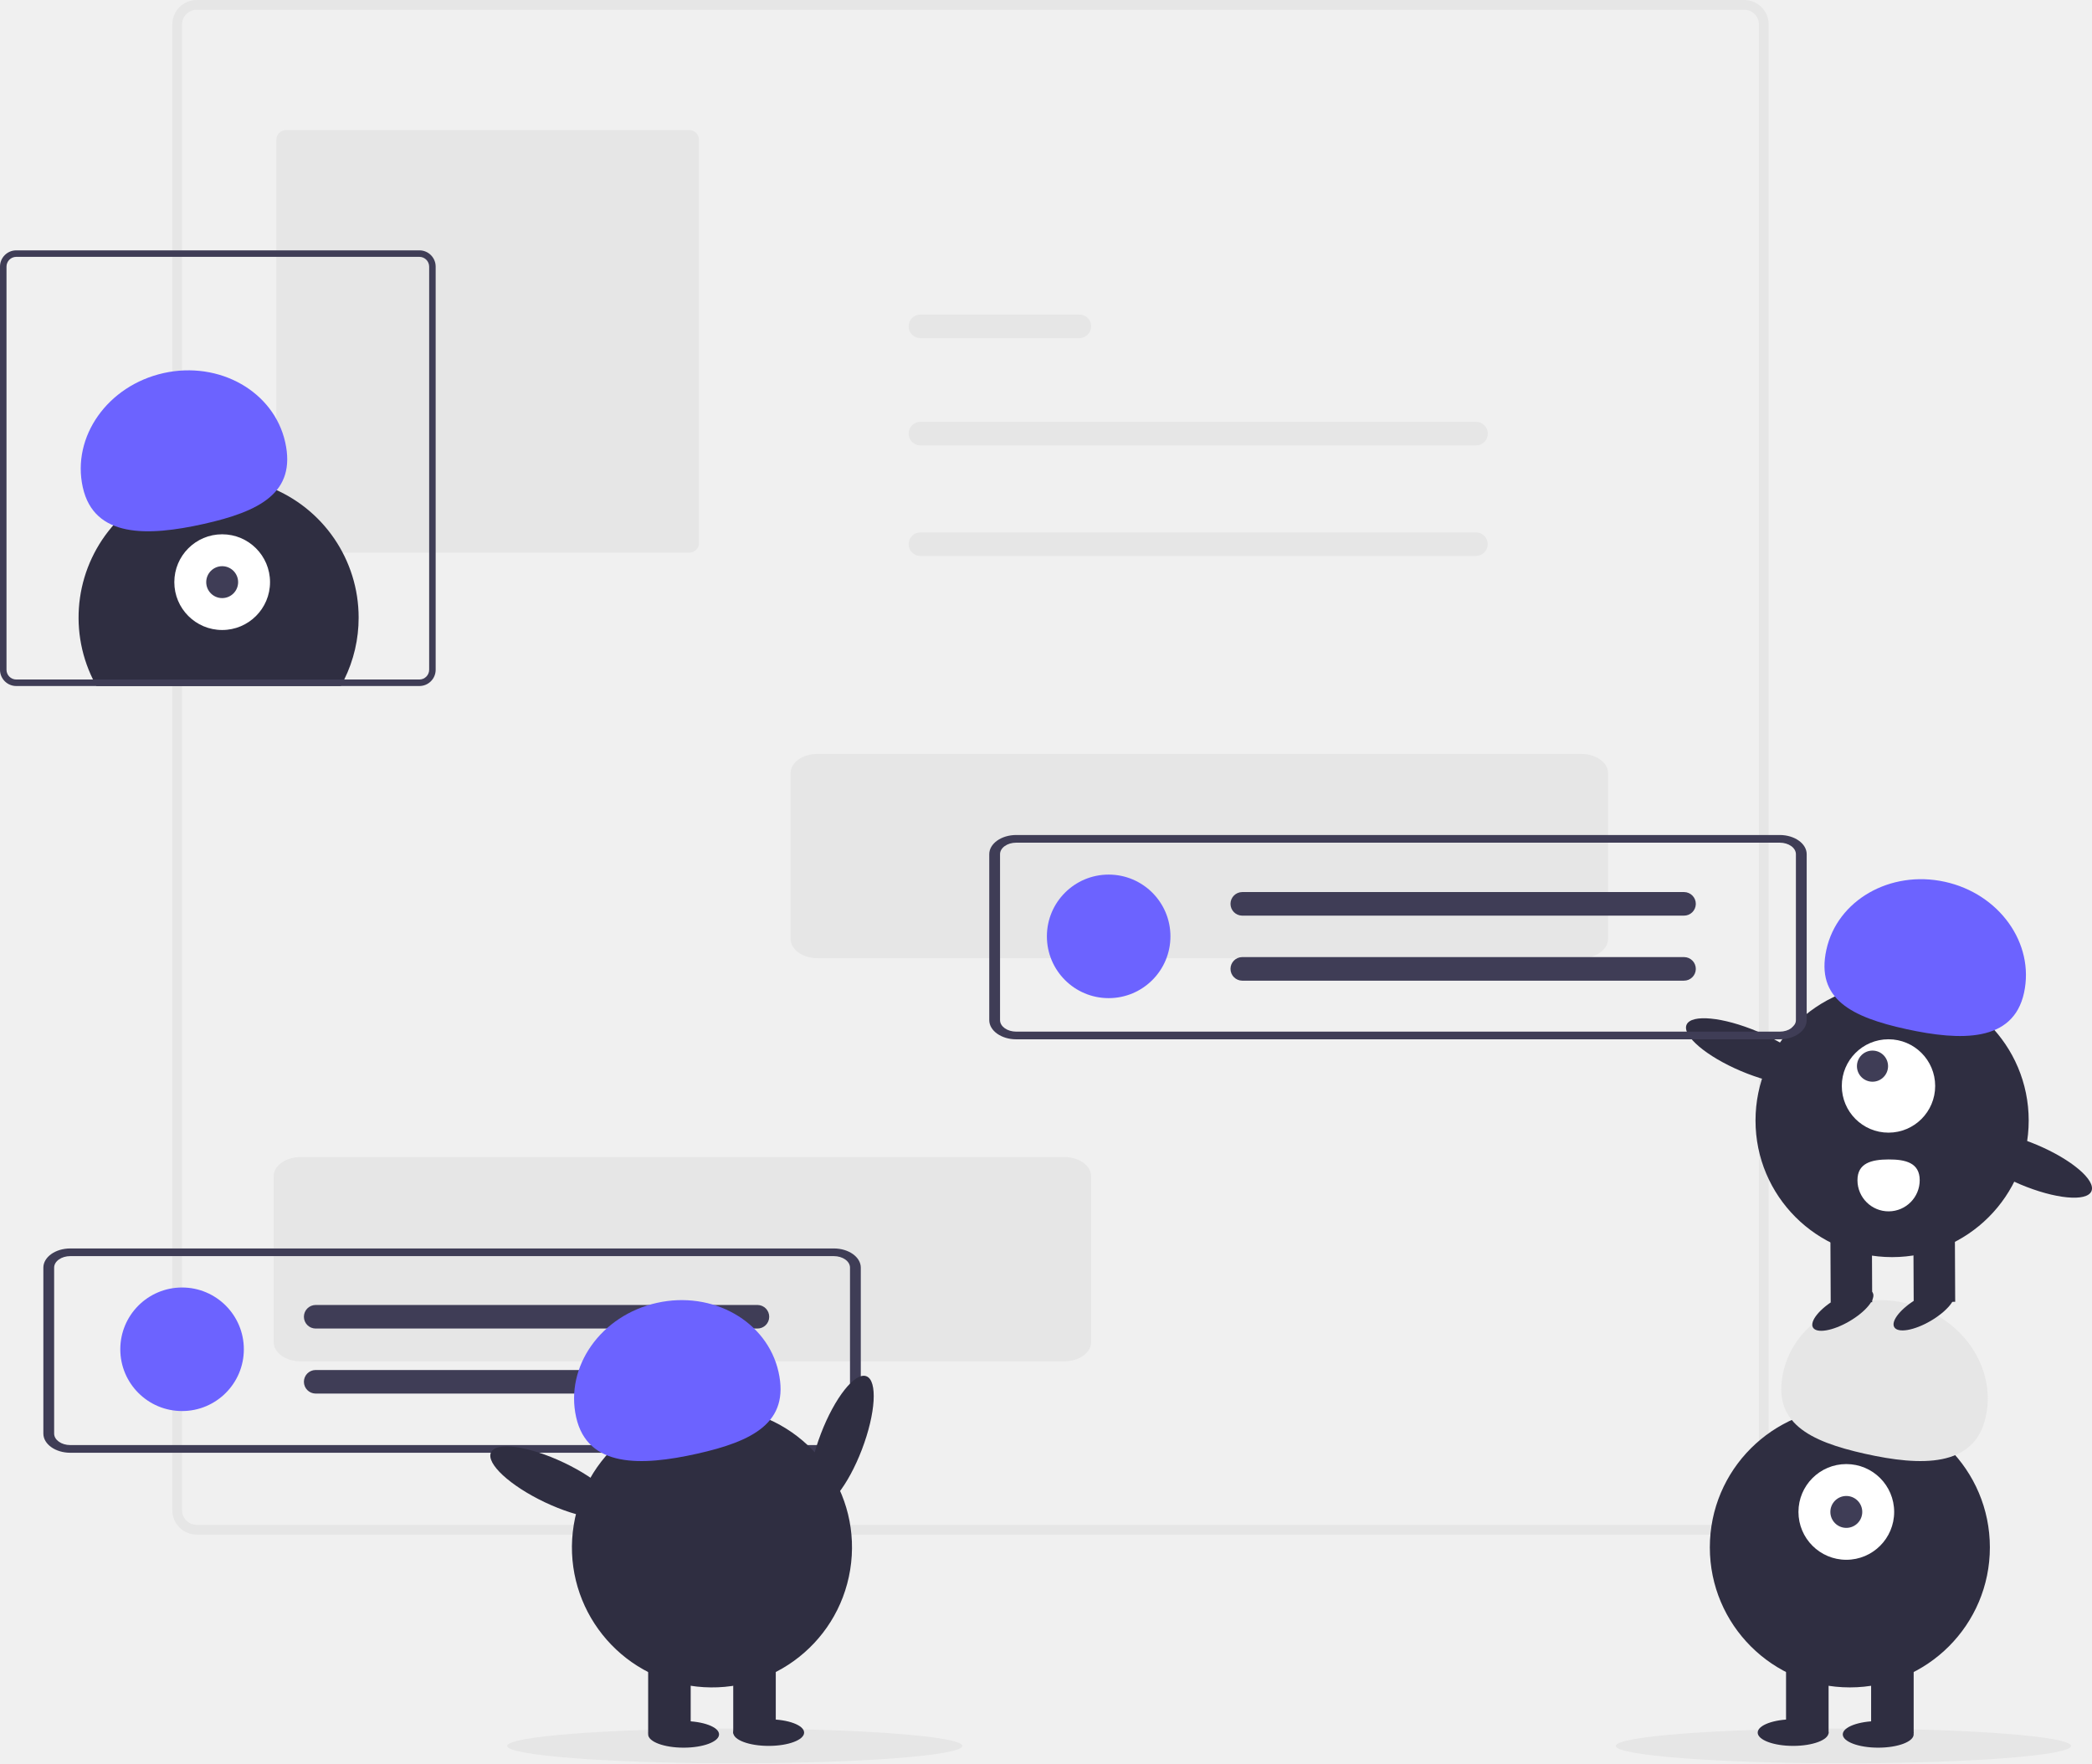
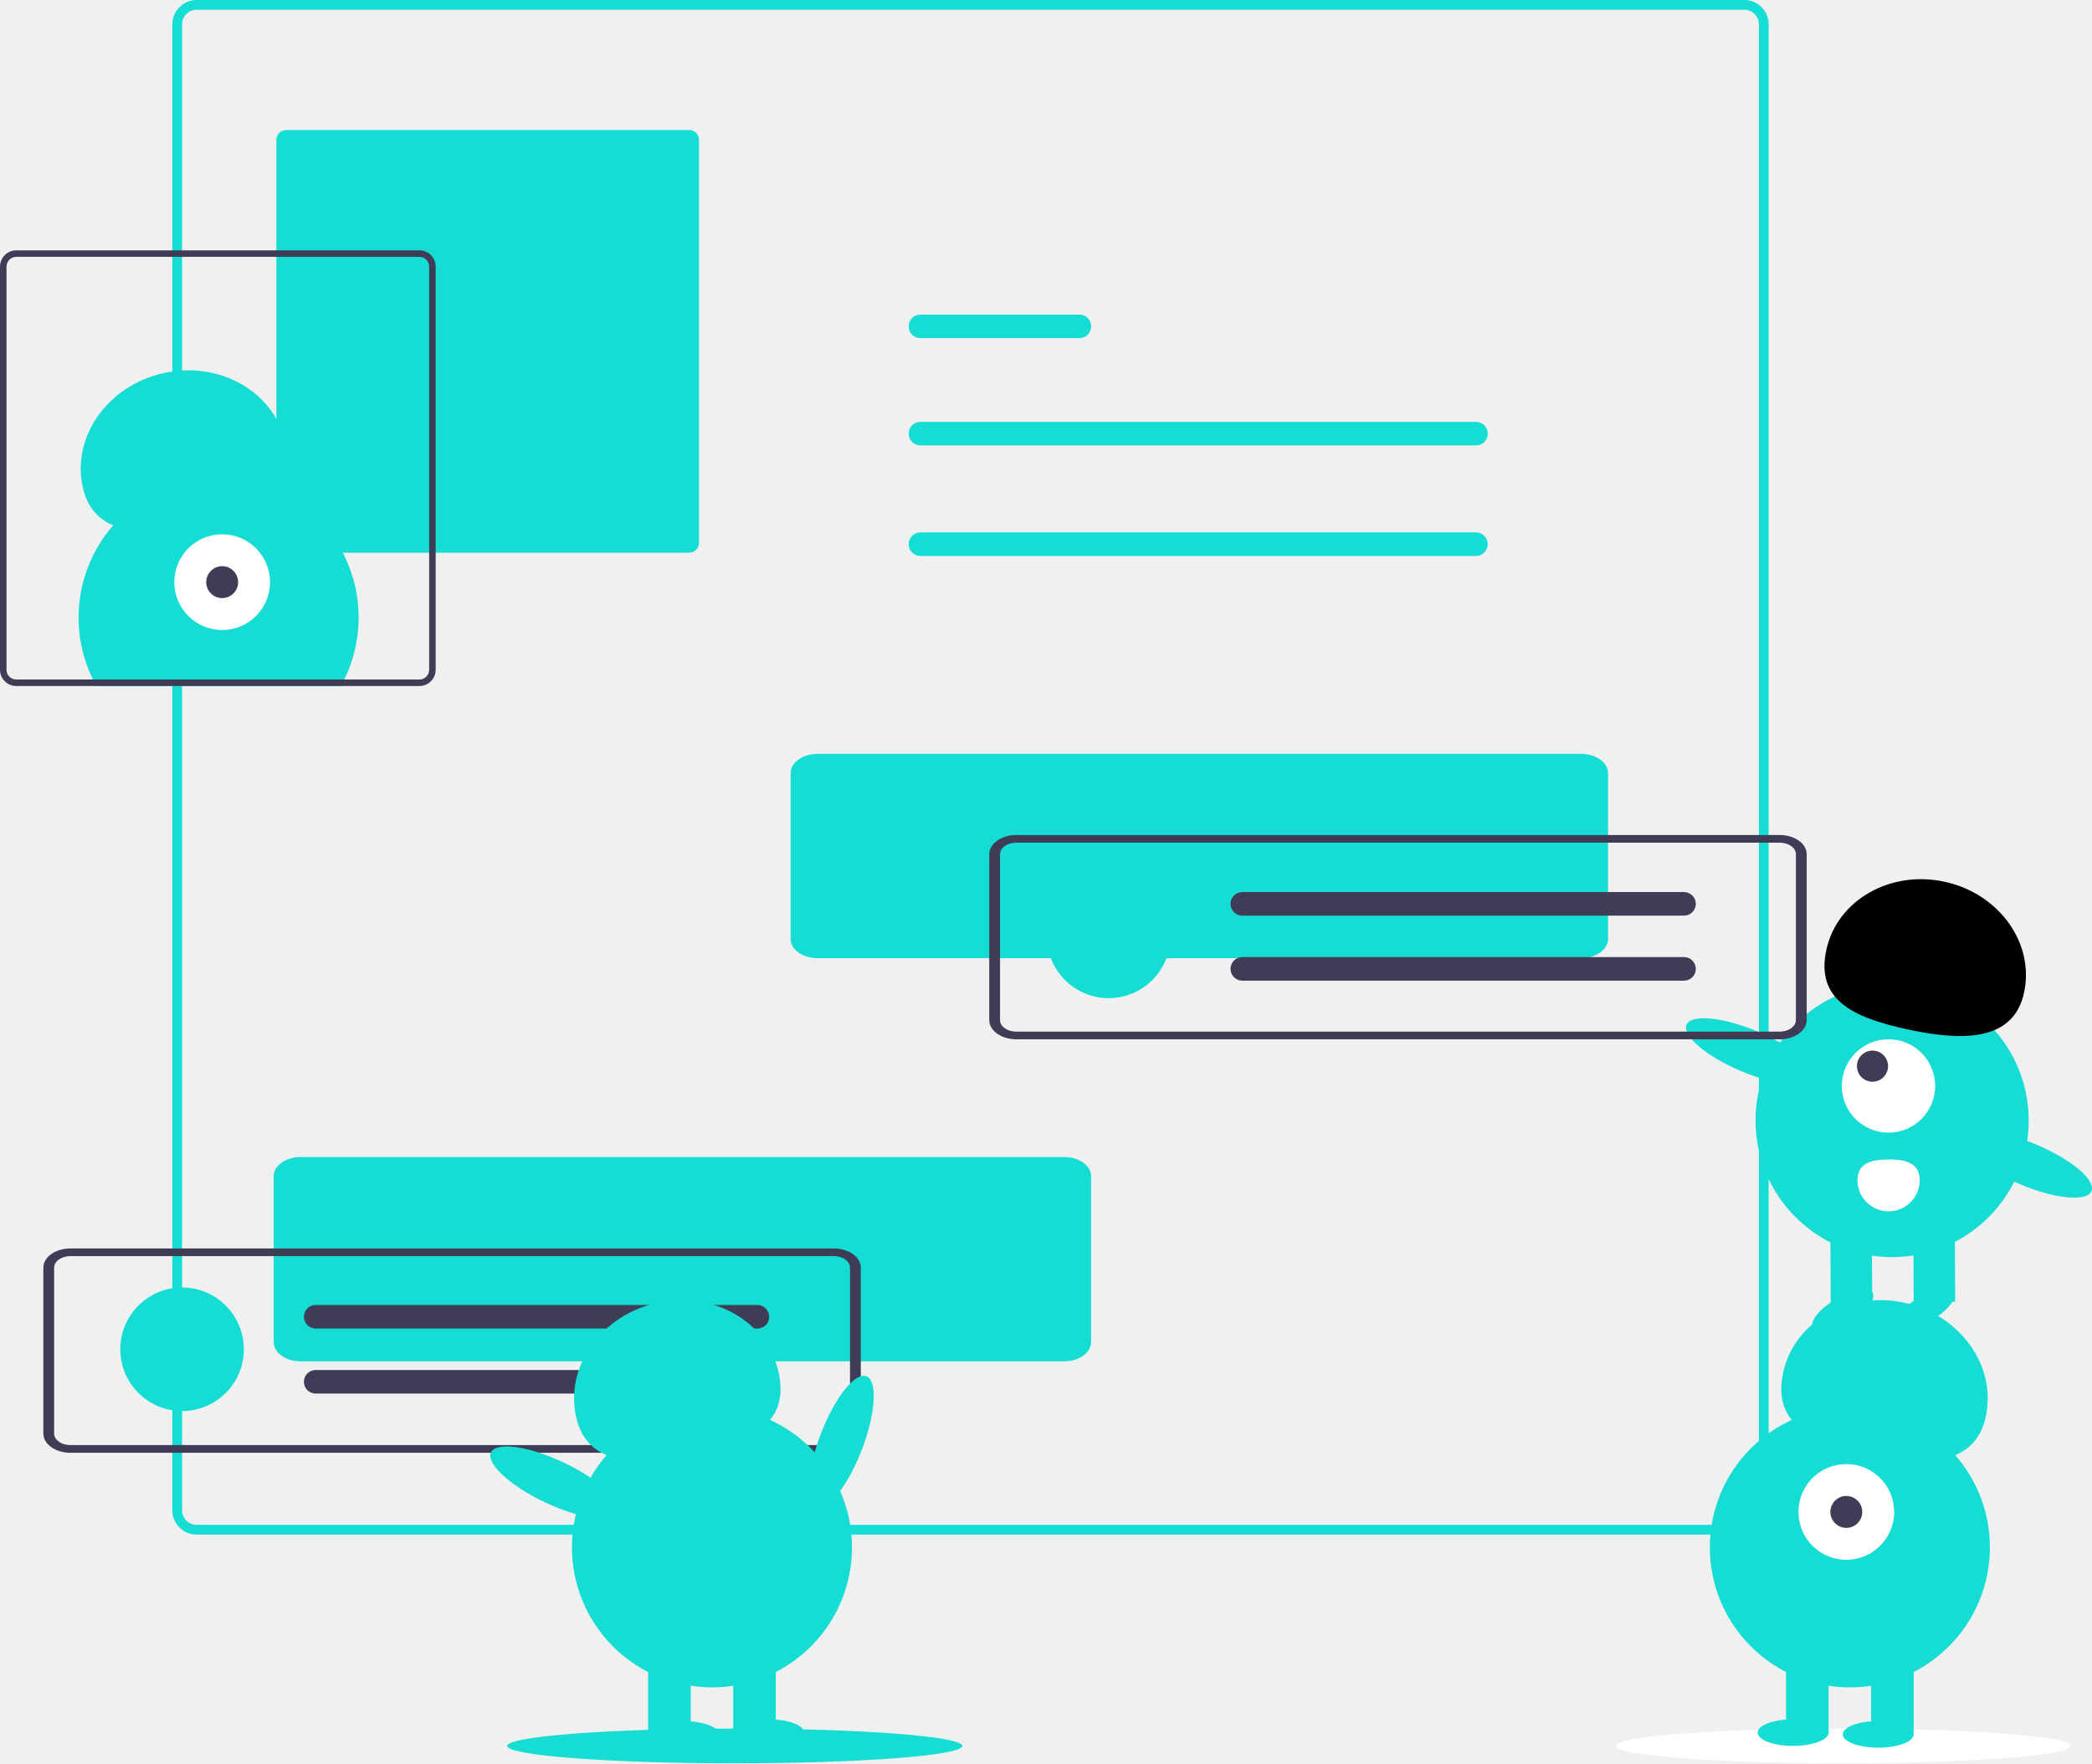
<svg xmlns="http://www.w3.org/2000/svg" id="ae636c83-9a69-4d8f-8683-8786b472330f" data-name="Layer 1" width="643.451" height="542.339" viewBox="0 0 643.451 542.339">
-   <ellipse cx="567" cy="537" rx="70" ry="5.339" fill="#e6e6e6" />
-   <ellipse cx="226" cy="537" rx="70" ry="5.339" fill="#e6e6e6" />
-   <path d="M814.774,650.831h-476a7.508,7.508,0,0,1-7.5-7.5v-457a7.508,7.508,0,0,1,7.5-7.5h476a7.508,7.508,0,0,1,7.5,7.5v457A7.508,7.508,0,0,1,814.774,650.831Zm-476-469a4.505,4.505,0,0,0-4.5,4.5v457a4.505,4.505,0,0,0,4.5,4.5h476a4.505,4.505,0,0,0,4.5-4.5v-457a4.505,4.505,0,0,0-4.5-4.5Z" transform="translate(-278.2745 -178.8305)" fill="#e6e6e6" />
-   <path d="M366.274,218.831a3.003,3.003,0,0,0-3,3v124a3.003,3.003,0,0,0,3,3h124a3.003,3.003,0,0,0,3-3v-124a3.003,3.003,0,0,0-3-3Z" transform="translate(-278.2745 -178.8305)" fill="#e6e6e6" />
-   <path id="b9d15c13-74bb-46fd-a6fd-5a7002be597d" data-name="Path 40" d="M561.314,308.581a3.625,3.625,0,0,0,0,7.249h170.878a3.625,3.625,0,1,0,.119-7.249q-.06-.001-.119,0Z" transform="translate(-278.2745 -178.8305)" fill="#e6e6e6" />
-   <path id="fb98932a-aea9-43a1-946e-96a095a0002f" data-name="Path 40" d="M561.314,275.581a3.625,3.625,0,0,0,0,7.249h48.878a3.625,3.625,0,1,0,.119-7.249q-.06-.001-.119,0Z" transform="translate(-278.2745 -178.8305)" fill="#e6e6e6" />
-   <path id="a8382d7c-76a2-4f66-b41d-b5784413a475" data-name="Path 40" d="M561.314,342.581a3.625,3.625,0,0,0,0,7.249h170.878a3.625,3.625,0,0,0,.119-7.249q-.06-.001-.119,0Z" transform="translate(-278.2745 -178.8305)" fill="#e6e6e6" />
-   <path id="a69b3c31-ebec-4776-89b9-9c88b713759e" data-name="Path 78" d="M764.583,473.543h-234.838c-4.578,0-8.288-2.643-8.293-5.9v-51.042c.005-3.257,3.715-5.9,8.293-5.9h234.838c4.578,0,8.288,2.643,8.293,5.9v51.041C772.872,470.899,769.161,473.539,764.583,473.543Z" transform="translate(-278.2745 -178.8305)" fill="#e6e6e6" />
-   <path id="ac481be8-039b-4a38-bb10-2d9a81406e5c" data-name="Path 78" d="M605.583,597.543h-234.838c-4.578,0-8.288-2.643-8.293-5.9v-51.042c.005-3.257,3.715-5.9,8.293-5.9h234.838c4.578,0,8.288,2.643,8.293,5.9v51.041C613.872,594.899,610.161,597.539,605.583,597.543Z" transform="translate(-278.2745 -178.8305)" fill="#e6e6e6" />
+   <ellipse cx="567" cy="537" rx="70" ry="5.339" fill="#fff" />
+   <ellipse cx="226" cy="537" rx="70" ry="5.339" fill="#15ddd3" />
+   <path d="M814.774,650.831h-476a7.508,7.508,0,0,1-7.5-7.5v-457a7.508,7.508,0,0,1,7.5-7.5h476a7.508,7.508,0,0,1,7.5,7.5v457A7.508,7.508,0,0,1,814.774,650.831Zm-476-469a4.505,4.505,0,0,0-4.5,4.5v457a4.505,4.505,0,0,0,4.5,4.5h476a4.505,4.505,0,0,0,4.5-4.5v-457a4.505,4.505,0,0,0-4.5-4.5Z" transform="translate(-278.2745 -178.8305)" fill="#15ddd3" />
+   <path d="M366.274,218.831a3.003,3.003,0,0,0-3,3v124a3.003,3.003,0,0,0,3,3h124a3.003,3.003,0,0,0,3-3v-124a3.003,3.003,0,0,0-3-3Z" transform="translate(-278.2745 -178.8305)" fill="#15ddd3" />
+   <path id="b9d15c13-74bb-46fd-a6fd-5a7002be597d" data-name="Path 40" d="M561.314,308.581a3.625,3.625,0,0,0,0,7.249h170.878a3.625,3.625,0,1,0,.119-7.249q-.06-.001-.119,0Z" transform="translate(-278.2745 -178.8305)" fill="#15ddd3" />
+   <path id="fb98932a-aea9-43a1-946e-96a095a0002f" data-name="Path 40" d="M561.314,275.581a3.625,3.625,0,0,0,0,7.249h48.878a3.625,3.625,0,1,0,.119-7.249q-.06-.001-.119,0Z" transform="translate(-278.2745 -178.8305)" fill="#15ddd3" />
+   <path id="a8382d7c-76a2-4f66-b41d-b5784413a475" data-name="Path 40" d="M561.314,342.581a3.625,3.625,0,0,0,0,7.249h170.878a3.625,3.625,0,0,0,.119-7.249q-.06-.001-.119,0Z" transform="translate(-278.2745 -178.8305)" fill="#15ddd3" />
+   <path id="a69b3c31-ebec-4776-89b9-9c88b713759e" data-name="Path 78" d="M764.583,473.543h-234.838c-4.578,0-8.288-2.643-8.293-5.9v-51.042c.005-3.257,3.715-5.9,8.293-5.9h234.838c4.578,0,8.288,2.643,8.293,5.9v51.041C772.872,470.899,769.161,473.539,764.583,473.543Z" transform="translate(-278.2745 -178.8305)" fill="#15ddd3" />
+   <path id="ac481be8-039b-4a38-bb10-2d9a81406e5c" data-name="Path 78" d="M605.583,597.543h-234.838c-4.578,0-8.288-2.643-8.293-5.9v-51.042c.005-3.257,3.715-5.9,8.293-5.9h234.838c4.578,0,8.288,2.643,8.293,5.9v51.041C613.872,594.899,610.161,597.539,605.583,597.543Z" transform="translate(-278.2745 -178.8305)" fill="#15ddd3" />
  <path id="e05581d0-cd6a-412e-af3c-57495fab8d46" data-name="Path 78" d="M534.741,625.661h-234.838c-4.578,0-8.288-2.643-8.293-5.9V568.719c.005-3.257,3.715-5.9,8.293-5.9h234.838c4.578,0,8.288,2.643,8.293,5.9V619.76C543.03,623.017,539.319,625.657,534.741,625.661Zm-234.838-60.484c-2.747,0-4.973,1.586-4.976,3.54v51.041c0,1.954,2.229,3.538,4.976,3.54h234.838c2.747,0,4.973-1.586,4.976-3.54V568.719c0-1.954-2.229-3.538-4.976-3.54Z" transform="translate(-278.2745 -178.8305)" fill="#3f3d56" />
-   <circle cx="341" cy="288" r="19" fill="#6c63ff" />
-   <circle cx="56" cy="415" r="19" fill="#6c63ff" />
+   <circle cx="341" cy="288" r="19" fill="#15ddd3" />
+   <circle cx="56" cy="415" r="19" fill="#15ddd3" />
  <path id="f4993879-8a0d-4ea4-907e-e549be7081a0" data-name="Path 40" d="M660.314,453.206a3.625,3.625,0,0,0,0,7.249h135.878a3.625,3.625,0,0,0,.119-7.249q-.06-.001-.119,0Z" transform="translate(-278.2745 -178.8305)" fill="#3f3d56" />
  <path id="a649136c-96b9-48c7-9686-75389104c34a" data-name="Path 40" d="M660.314,473.206a3.625,3.625,0,0,0,0,7.249h135.878a3.625,3.625,0,0,0,.119-7.249q-.06-.001-.119,0Z" transform="translate(-278.2745 -178.8305)" fill="#3f3d56" />
  <path id="bf4cb793-0df2-4753-9628-c376ea3545d1" data-name="Path 40" d="M375.314,580.206a3.625,3.625,0,0,0,0,7.249h135.878a3.625,3.625,0,0,0,.119-7.249q-.06-.001-.119,0Z" transform="translate(-278.2745 -178.8305)" fill="#3f3d56" />
  <path id="bf2170fd-291c-4664-b596-01f8e04656d6" data-name="Path 40" d="M375.314,600.206a3.625,3.625,0,0,0,0,7.249h135.878a3.625,3.625,0,0,0,.119-7.249q-.06-.001-.119,0Z" transform="translate(-278.2745 -178.8305)" fill="#3f3d56" />
-   <circle cx="568.973" cy="475.931" r="43.067" fill="#2f2e41" />
-   <rect x="575.515" y="509.73" width="13.084" height="23.442" fill="#2f2e41" />
-   <rect x="549.347" y="509.73" width="13.084" height="23.442" fill="#2f2e41" />
-   <ellipse cx="577.696" cy="533.445" rx="10.903" ry="4.089" fill="#2f2e41" />
-   <ellipse cx="551.528" cy="532.899" rx="10.903" ry="4.089" fill="#2f2e41" />
+   <circle cx="568.973" cy="475.931" r="43.067" fill="#15ddd3" />
+   <rect x="575.515" y="509.73" width="13.084" height="23.442" fill="#15ddd3" />
+   <rect x="549.347" y="509.73" width="13.084" height="23.442" fill="#15ddd3" />
+   <ellipse cx="577.696" cy="533.445" rx="10.903" ry="4.089" fill="#15ddd3" />
+   <ellipse cx="551.528" cy="532.899" rx="10.903" ry="4.089" fill="#15ddd3" />
  <circle cx="567.883" cy="465.027" r="14.719" fill="#fff" />
  <circle cx="567.883" cy="465.027" r="4.906" fill="#3f3d56" />
-   <path d="M889.024,614.71c3.477-15.574-7.639-31.31-24.829-35.149s-33.944,5.675-37.422,21.249,7.915,21.318,25.105,25.156S885.547,630.284,889.024,614.71Z" transform="translate(-278.2745 -178.8305)" fill="#e6e6e6" />
-   <path d="M388.584,368.79a42.831,42.831,0,0,1-4.43,19.04c-.33.68-.68,1.34-1.05,2h-75.17c-.37-.66-.72-1.32-1.05-2a43.071,43.071,0,1,1,81.7-19.04Z" transform="translate(-278.2745 -178.8305)" fill="#2f2e41" />
+   <path d="M889.024,614.71c3.477-15.574-7.639-31.31-24.829-35.149s-33.944,5.675-37.422,21.249,7.915,21.318,25.105,25.156S885.547,630.284,889.024,614.71Z" transform="translate(-278.2745 -178.8305)" fill="#15ddd3" />
+   <path d="M388.584,368.79a42.831,42.831,0,0,1-4.43,19.04c-.33.68-.68,1.34-1.05,2h-75.17c-.37-.66-.72-1.32-1.05-2a43.071,43.071,0,1,1,81.7-19.04Z" transform="translate(-278.2745 -178.8305)" fill="#15ddd3" />
  <circle cx="68.336" cy="179.052" r="14.719" fill="#fff" />
  <circle cx="68.336" cy="179.052" r="4.906" fill="#3f3d56" />
-   <path d="M303.744,328.735c-3.477-15.574,7.639-31.31,24.829-35.149s33.944,5.675,37.422,21.249-7.915,21.318-25.105,25.156S307.221,344.308,303.744,328.735Z" transform="translate(-278.2745 -178.8305)" fill="#6c63ff" />
+   <path d="M303.744,328.735c-3.477-15.574,7.639-31.31,24.829-35.149s33.944,5.675,37.422,21.249-7.915,21.318-25.105,25.156S307.221,344.308,303.744,328.735Z" transform="translate(-278.2745 -178.8305)" fill="#15ddd3" />
  <path d="M407.274,255.831h-124a5.002,5.002,0,0,0-5,5v124a5.002,5.002,0,0,0,5,5h124a5.002,5.002,0,0,0,5-5v-124A5.002,5.002,0,0,0,407.274,255.831Zm3,129a3.009,3.009,0,0,1-3,3h-124a3.009,3.009,0,0,1-3-3v-124a3.009,3.009,0,0,1,3-3h124a3.009,3.009,0,0,1,3,3Z" transform="translate(-278.2745 -178.8305)" fill="#3f3d56" />
-   <ellipse cx="537.065" cy="622.239" rx="21.534" ry="6.76" transform="translate(-514.1863 722.9206) rotate(-69.08217)" fill="#2f2e41" />
-   <circle cx="497.258" cy="654.761" r="43.067" transform="translate(-506.9747 861.8868) rotate(-80.78252)" fill="#2f2e41" />
-   <rect x="199.358" y="509.73" width="13.084" height="23.442" fill="#2f2e41" />
-   <rect x="225.526" y="509.73" width="13.084" height="23.442" fill="#2f2e41" />
-   <ellipse cx="210.261" cy="533.445" rx="10.903" ry="4.089" fill="#2f2e41" />
-   <ellipse cx="236.429" cy="532.899" rx="10.903" ry="4.089" fill="#2f2e41" />
-   <path d="M455.481,614.71c-3.477-15.574,7.639-31.31,24.829-35.149s33.944,5.675,37.422,21.249-7.915,21.318-25.105,25.156S458.959,630.284,455.481,614.71Z" transform="translate(-278.2745 -178.8305)" fill="#6c63ff" />
-   <ellipse cx="448.75" cy="634.778" rx="6.76" ry="21.534" transform="translate(-595.3663 589.3845) rotate(-64.62574)" fill="#2f2e41" />
-   <circle cx="581.968" cy="344.643" r="42.012" fill="#2f2e41" />
-   <rect x="866.83" y="556.385" width="12.763" height="22.867" transform="translate(-280.9045 -174.7653) rotate(-0.26634)" fill="#2f2e41" />
-   <rect x="841.304" y="556.504" width="12.763" height="22.867" transform="translate(-280.9054 -174.8839) rotate(-0.26634)" fill="#2f2e41" />
-   <ellipse cx="845.091" cy="581.776" rx="10.636" ry="3.989" transform="translate(-456.3088 326.4134) rotate(-30.26634)" fill="#2f2e41" />
-   <ellipse cx="870.086" cy="581.66" rx="10.636" ry="3.989" transform="translate(-452.8433 338.9953) rotate(-30.26634)" fill="#2f2e41" />
+   <ellipse cx="537.065" cy="622.239" rx="21.534" ry="6.76" transform="translate(-514.1863 722.9206) rotate(-69.08217)" fill="#15ddd3" />
+   <circle cx="497.258" cy="654.761" r="43.067" transform="translate(-506.9747 861.8868) rotate(-80.78252)" fill="#15ddd3" />
+   <rect x="199.358" y="509.73" width="13.084" height="23.442" fill="#15ddd3" />
+   <rect x="225.526" y="509.73" width="13.084" height="23.442" fill="#15ddd3" />
+   <ellipse cx="210.261" cy="533.445" rx="10.903" ry="4.089" fill="#15ddd3" />
+   <ellipse cx="236.429" cy="532.899" rx="10.903" ry="4.089" fill="#15ddd3" />
+   <path d="M455.481,614.71c-3.477-15.574,7.639-31.31,24.829-35.149s33.944,5.675,37.422,21.249-7.915,21.318-25.105,25.156S458.959,630.284,455.481,614.71Z" transform="translate(-278.2745 -178.8305)" fill="#15ddd3" />
+   <ellipse cx="448.75" cy="634.778" rx="6.76" ry="21.534" transform="translate(-595.3663 589.3845) rotate(-64.62574)" fill="#15ddd3" />
+   <circle cx="581.968" cy="344.643" r="42.012" fill="#15ddd3" />
+   <rect x="866.83" y="556.385" width="12.763" height="22.867" transform="translate(-280.9045 -174.7653) rotate(-0.26634)" fill="#15ddd3" />
+   <rect x="841.304" y="556.504" width="12.763" height="22.867" transform="translate(-280.9054 -174.8839) rotate(-0.26634)" fill="#15ddd3" />
+   <ellipse cx="845.091" cy="581.776" rx="10.636" ry="3.989" transform="translate(-456.3088 326.4134) rotate(-30.26634)" fill="#15ddd3" />
+   <ellipse cx="870.086" cy="581.66" rx="10.636" ry="3.989" transform="translate(-452.8433 338.9953) rotate(-30.26634)" fill="#15ddd3" />
  <circle cx="580.855" cy="334.012" r="14.359" fill="#fff" />
  <circle cx="575.937" cy="327.919" r="4.786" fill="#3f3d56" />
-   <path d="M900.814,484.214c3.322-15.208-7.593-30.508-24.379-34.175s-33.087,5.69-36.408,20.898,7.818,20.759,24.604,24.426S897.492,499.422,900.814,484.214Z" transform="translate(-278.2745 -178.8305)" fill="#6c63ff" />
-   <ellipse cx="816.367" cy="502.203" rx="6.594" ry="21.006" transform="translate(-242.2439 879.9127) rotate(-67.09517)" fill="#2f2e41" />
-   <ellipse cx="902.204" cy="537.022" rx="6.594" ry="21.006" transform="translate(-221.8889 980.2491) rotate(-67.09517)" fill="#2f2e41" />
+   <path d="M900.814,484.214c3.322-15.208-7.593-30.508-24.379-34.175s-33.087,5.69-36.408,20.898,7.818,20.759,24.604,24.426S897.492,499.422,900.814,484.214Z" transform="translate(-278.2745 -178.8305)" fill="" />
+   <ellipse cx="816.367" cy="502.203" rx="6.594" ry="21.006" transform="translate(-242.2439 879.9127) rotate(-67.09517)" fill="#15ddd3" />
+   <ellipse cx="902.204" cy="537.022" rx="6.594" ry="21.006" transform="translate(-221.8889 980.2491) rotate(-67.09517)" fill="#15ddd3" />
  <path d="M868.733,541.781a9.572,9.572,0,1,1-19.145.108l-0-.019c-.025-5.287,4.256-6.402,9.543-6.426S868.708,536.494,868.733,541.781Z" transform="translate(-278.2745 -178.8305)" fill="#fff" />
  <path id="acccf4df-3a09-4c7b-a8c8-af469fe66e6d" data-name="Path 78" d="M825.678,498.496h-234.838c-4.578,0-8.288-2.643-8.293-5.9v-51.042c.005-3.257,3.715-5.9,8.293-5.9h234.838c4.578,0,8.288,2.643,8.293,5.9v51.041C833.967,495.852,830.256,498.492,825.678,498.496Zm-234.838-60.484c-2.747,0-4.973,1.586-4.976,3.54v51.041c0,1.954,2.229,3.538,4.976,3.54h234.838c2.747,0,4.973-1.586,4.976-3.54v-51.039c0-1.954-2.229-3.538-4.976-3.54Z" transform="translate(-278.2745 -178.8305)" fill="#3f3d56" />
</svg>
